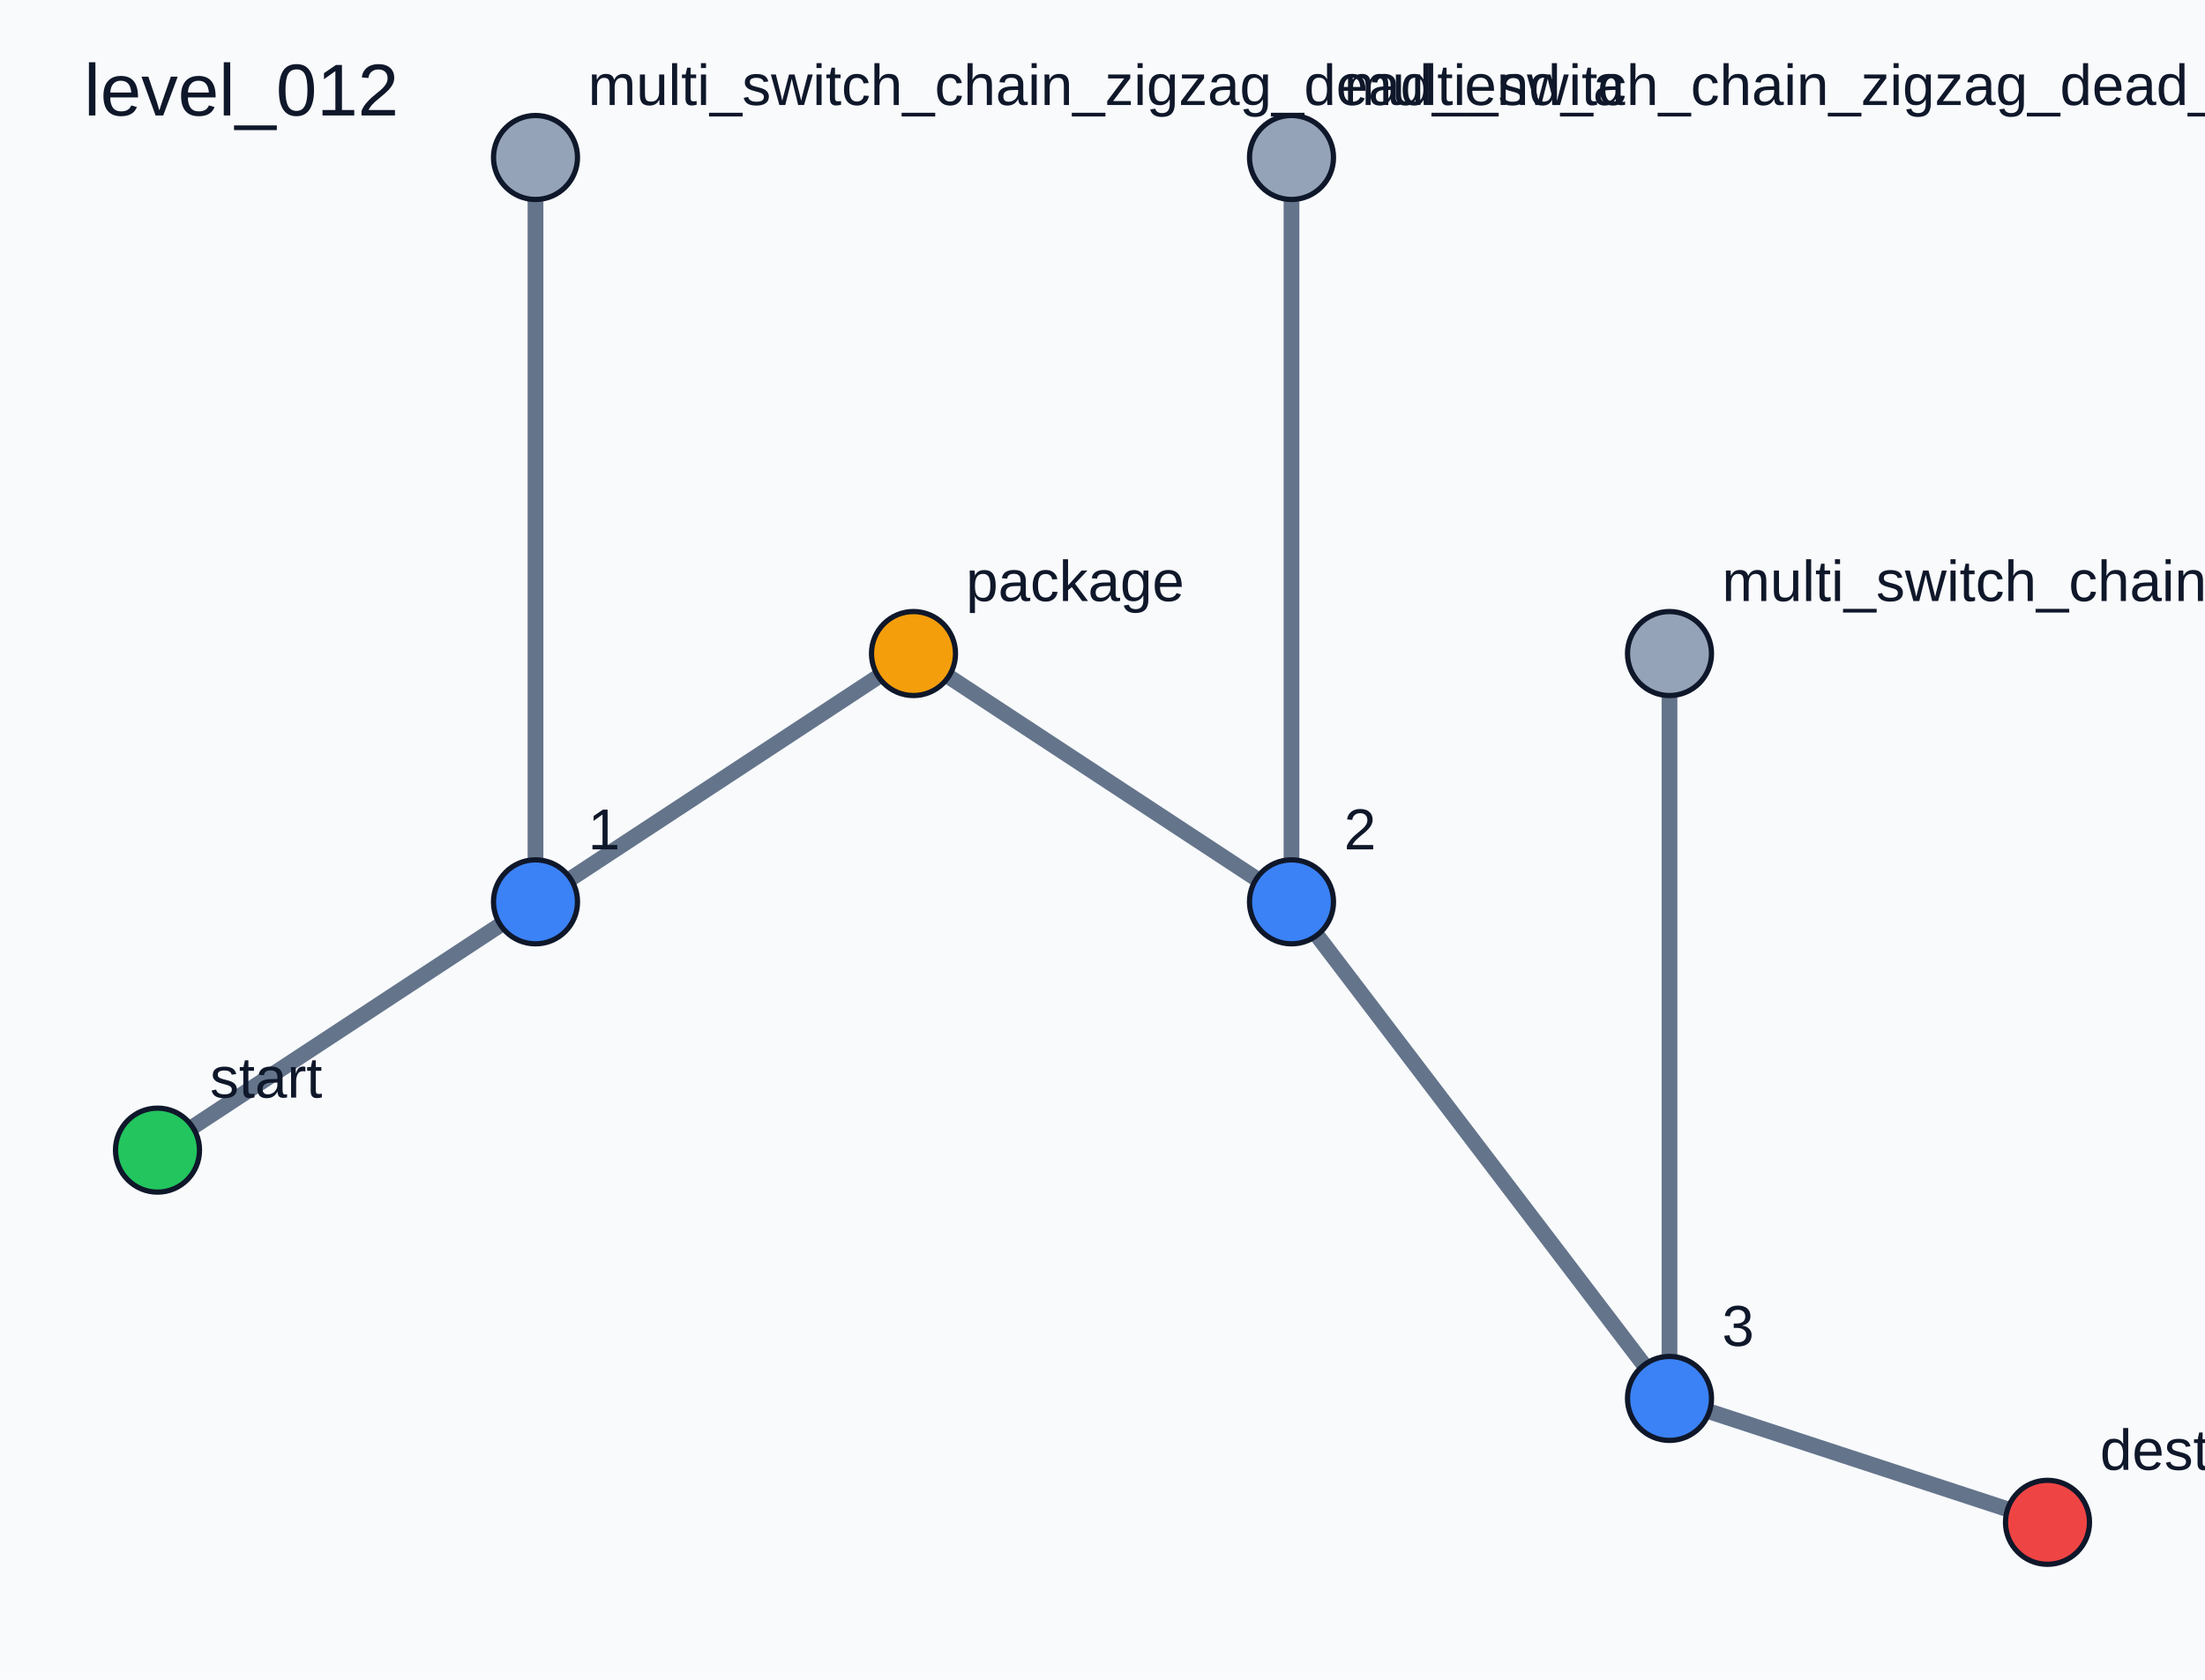
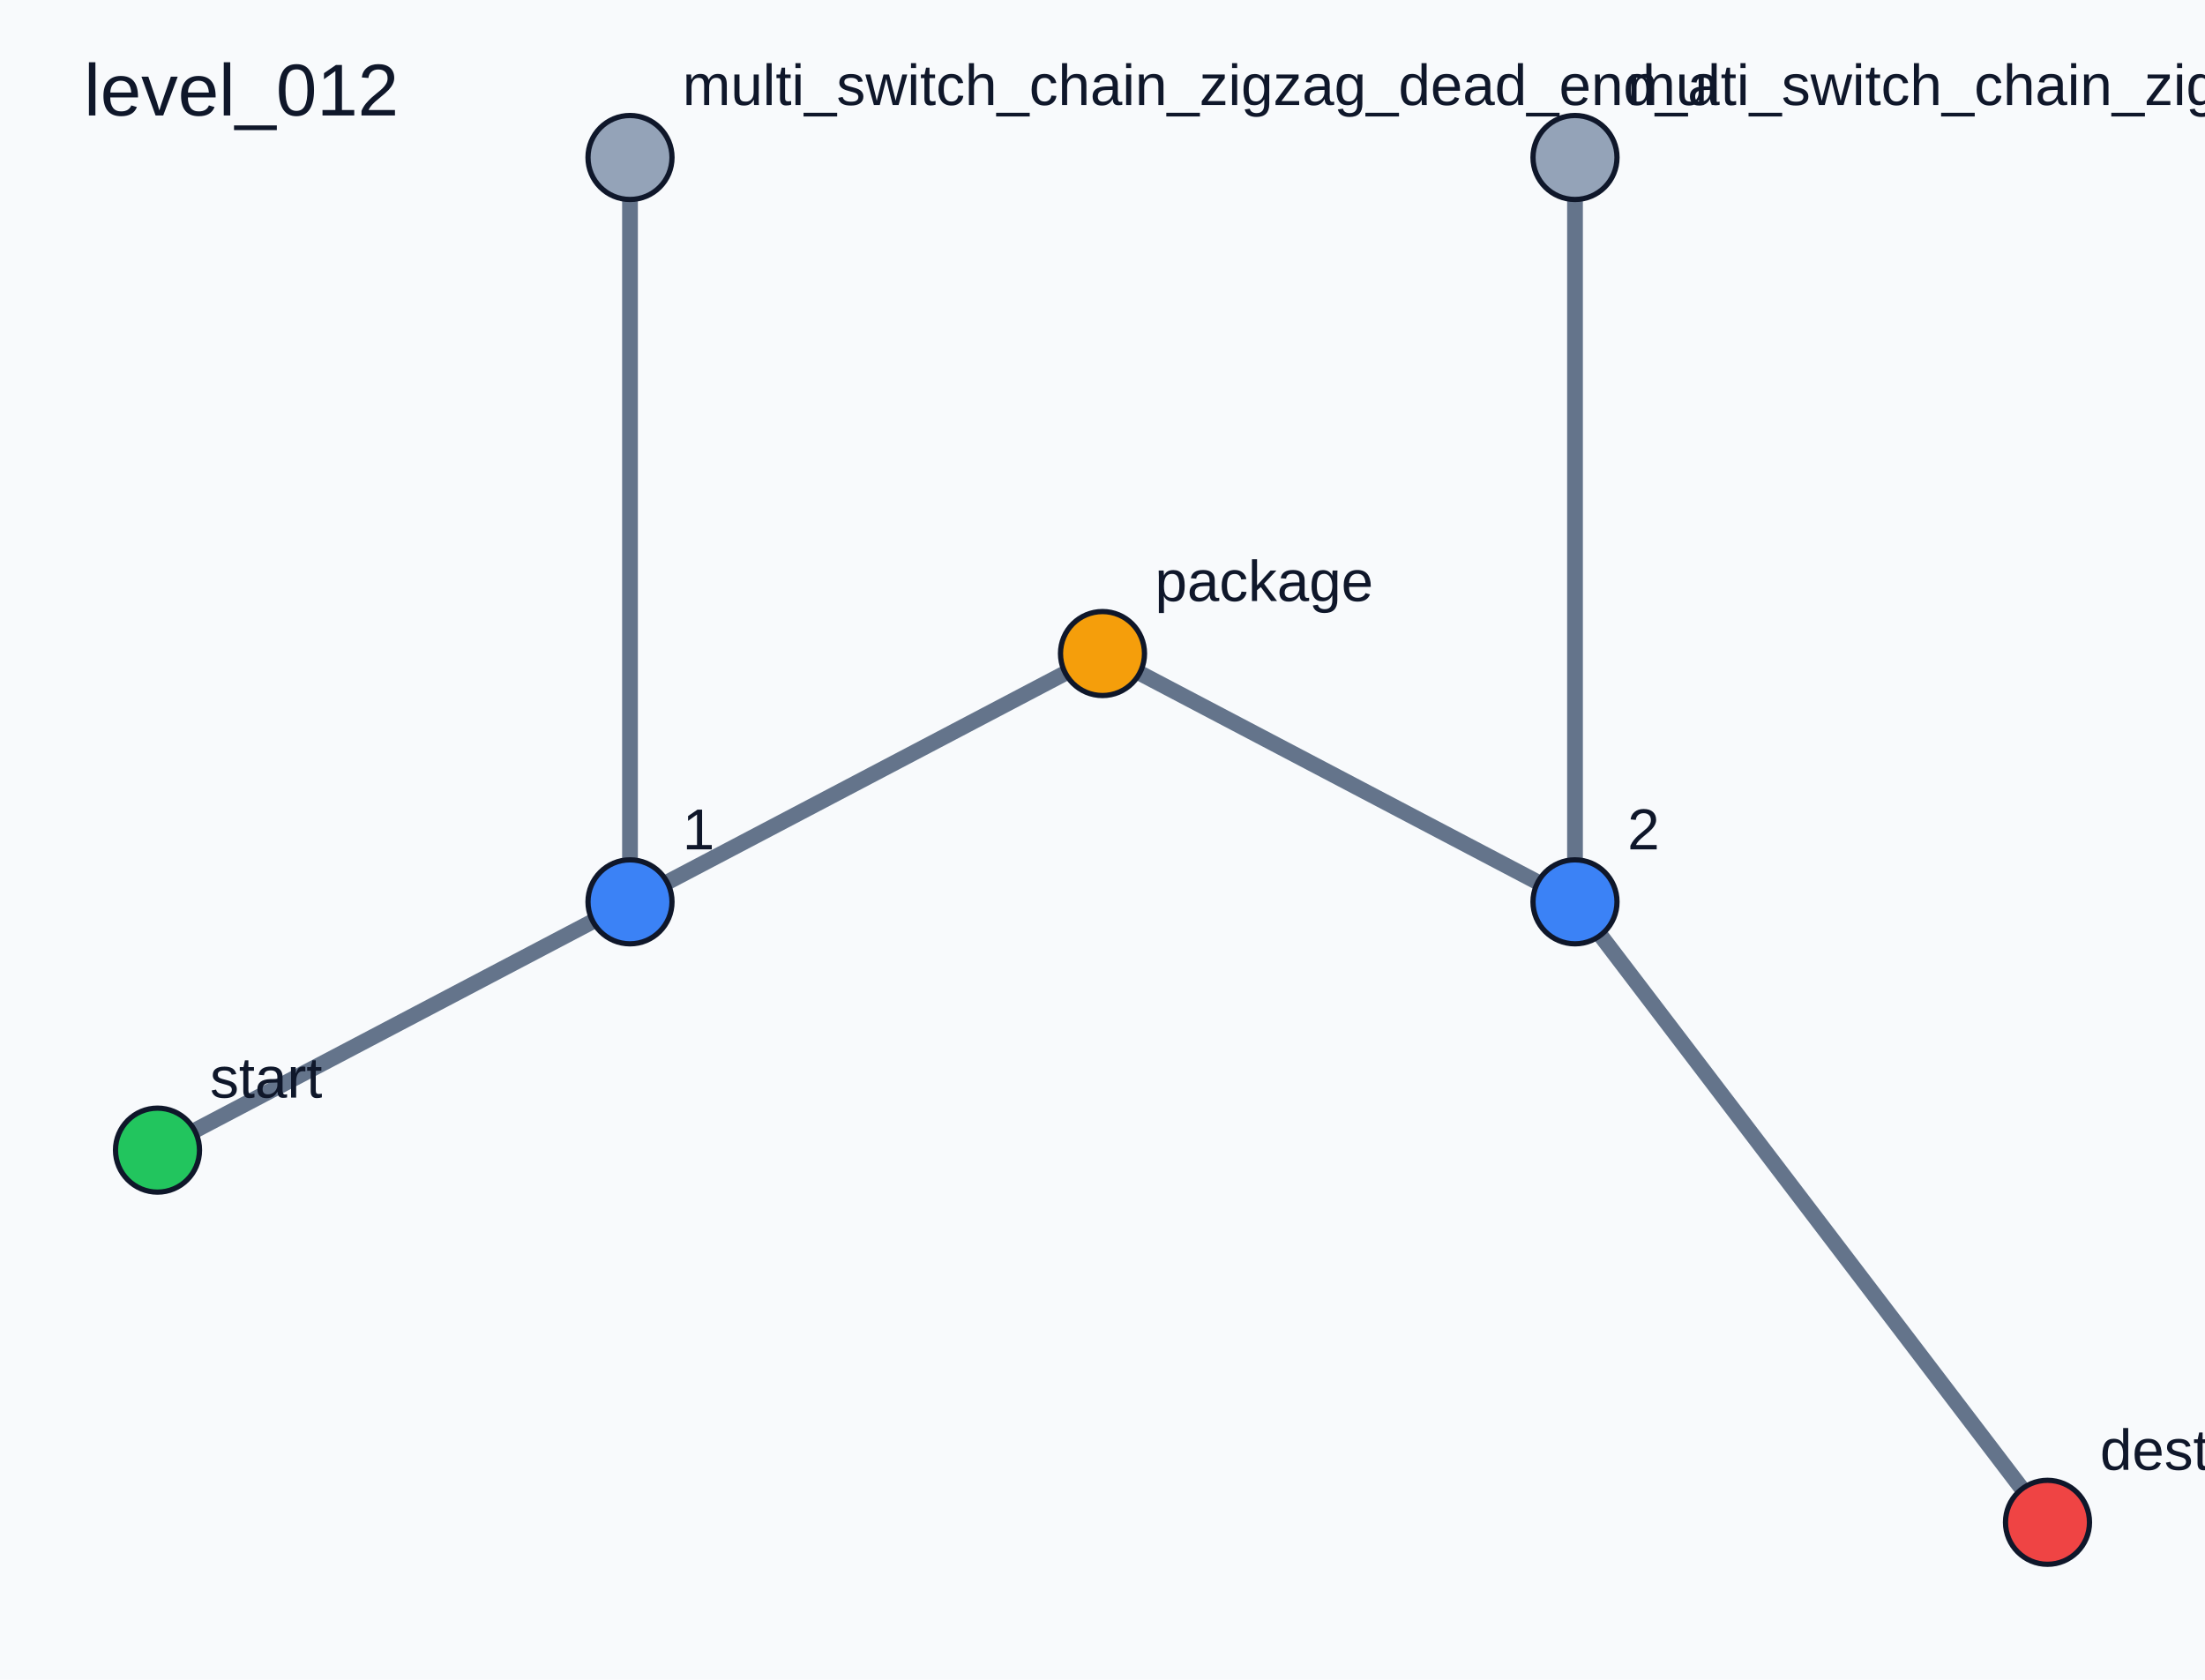
<svg xmlns="http://www.w3.org/2000/svg" width="420" height="320" viewBox="0 0 420 320">
  <rect width="100%" height="100%" fill="#f8fafc" />
  <text x="16" y="22" font-family="Arial" font-size="14" fill="#0f172a">level_012</text>
-   <line x1="30.0" y1="219.1" x2="102.0" y2="171.8" stroke="#64748b" stroke-width="3" />
-   <line x1="102.0" y1="171.8" x2="102.0" y2="30.0" stroke="#64748b" stroke-width="3" />
-   <line x1="102.0" y1="171.8" x2="174.0" y2="124.5" stroke="#64748b" stroke-width="3" />
-   <line x1="174.0" y1="124.5" x2="246.0" y2="171.8" stroke="#64748b" stroke-width="3" />
-   <line x1="246.0" y1="171.8" x2="246.0" y2="30.0" stroke="#64748b" stroke-width="3" />
-   <line x1="246.0" y1="171.8" x2="318.0" y2="266.4" stroke="#64748b" stroke-width="3" />
-   <line x1="318.0" y1="266.4" x2="318.0" y2="124.5" stroke="#64748b" stroke-width="3" />
-   <line x1="318.0" y1="266.4" x2="390.0" y2="290.0" stroke="#64748b" stroke-width="3" />
+   <line x1="30.0" y1="219.1" x2="120.0" y2="171.8" stroke="#64748b" stroke-width="3" />
+   <line x1="120.0" y1="171.8" x2="120.0" y2="30.0" stroke="#64748b" stroke-width="3" />
+   <line x1="120.0" y1="171.8" x2="210.0" y2="124.5" stroke="#64748b" stroke-width="3" />
+   <line x1="210.0" y1="124.5" x2="300.0" y2="171.8" stroke="#64748b" stroke-width="3" />
+   <line x1="300.0" y1="171.8" x2="300.0" y2="30.0" stroke="#64748b" stroke-width="3" />
+   <line x1="300.0" y1="171.8" x2="390.0" y2="290.0" stroke="#64748b" stroke-width="3" />
  <circle cx="30.0" cy="219.1" r="8" fill="#22c55e" stroke="#0f172a" stroke-width="1" />
  <text x="40.0" y="209.1" font-family="Arial" font-size="11" fill="#0f172a">start</text>
-   <circle cx="102.0" cy="171.8" r="8" fill="#3b82f6" stroke="#0f172a" stroke-width="1" />
-   <text x="112.0" y="161.8" font-family="Arial" font-size="11" fill="#0f172a">1</text>
-   <circle cx="174.0" cy="124.5" r="8" fill="#f59e0b" stroke="#0f172a" stroke-width="1" />
-   <text x="184.0" y="114.5" font-family="Arial" font-size="11" fill="#0f172a">package</text>
-   <circle cx="246.0" cy="171.8" r="8" fill="#3b82f6" stroke="#0f172a" stroke-width="1" />
-   <text x="256.0" y="161.8" font-family="Arial" font-size="11" fill="#0f172a">2</text>
-   <circle cx="318.0" cy="266.4" r="8" fill="#3b82f6" stroke="#0f172a" stroke-width="1" />
-   <text x="328.0" y="256.4" font-family="Arial" font-size="11" fill="#0f172a">3</text>
+   <circle cx="120.0" cy="171.8" r="8" fill="#3b82f6" stroke="#0f172a" stroke-width="1" />
+   <text x="130.0" y="161.8" font-family="Arial" font-size="11" fill="#0f172a">1</text>
+   <circle cx="210.0" cy="124.5" r="8" fill="#f59e0b" stroke="#0f172a" stroke-width="1" />
+   <text x="220.0" y="114.5" font-family="Arial" font-size="11" fill="#0f172a">package</text>
+   <circle cx="300.0" cy="171.8" r="8" fill="#3b82f6" stroke="#0f172a" stroke-width="1" />
+   <text x="310.0" y="161.8" font-family="Arial" font-size="11" fill="#0f172a">2</text>
  <circle cx="390.0" cy="290.0" r="8" fill="#ef4444" stroke="#0f172a" stroke-width="1" />
  <text x="400.0" y="280.0" font-family="Arial" font-size="11" fill="#0f172a">destination</text>
-   <circle cx="102.0" cy="30.0" r="8" fill="#94a3b8" stroke="#0f172a" stroke-width="1" />
-   <text x="112.0" y="20.0" font-family="Arial" font-size="11" fill="#0f172a">multi_switch_chain_zigzag_dead_end_a</text>
-   <circle cx="246.0" cy="30.0" r="8" fill="#94a3b8" stroke="#0f172a" stroke-width="1" />
-   <text x="256.0" y="20.0" font-family="Arial" font-size="11" fill="#0f172a">multi_switch_chain_zigzag_dead_end_b</text>
-   <circle cx="318.0" cy="124.5" r="8" fill="#94a3b8" stroke="#0f172a" stroke-width="1" />
-   <text x="328.0" y="114.5" font-family="Arial" font-size="11" fill="#0f172a">multi_switch_chain_zigzag_dead_end_c</text>
+   <circle cx="120.0" cy="30.0" r="8" fill="#94a3b8" stroke="#0f172a" stroke-width="1" />
+   <text x="130.0" y="20.0" font-family="Arial" font-size="11" fill="#0f172a">multi_switch_chain_zigzag_dead_end_a</text>
+   <circle cx="300.0" cy="30.0" r="8" fill="#94a3b8" stroke="#0f172a" stroke-width="1" />
+   <text x="310.0" y="20.0" font-family="Arial" font-size="11" fill="#0f172a">multi_switch_chain_zigzag_dead_end_b</text>
</svg>
